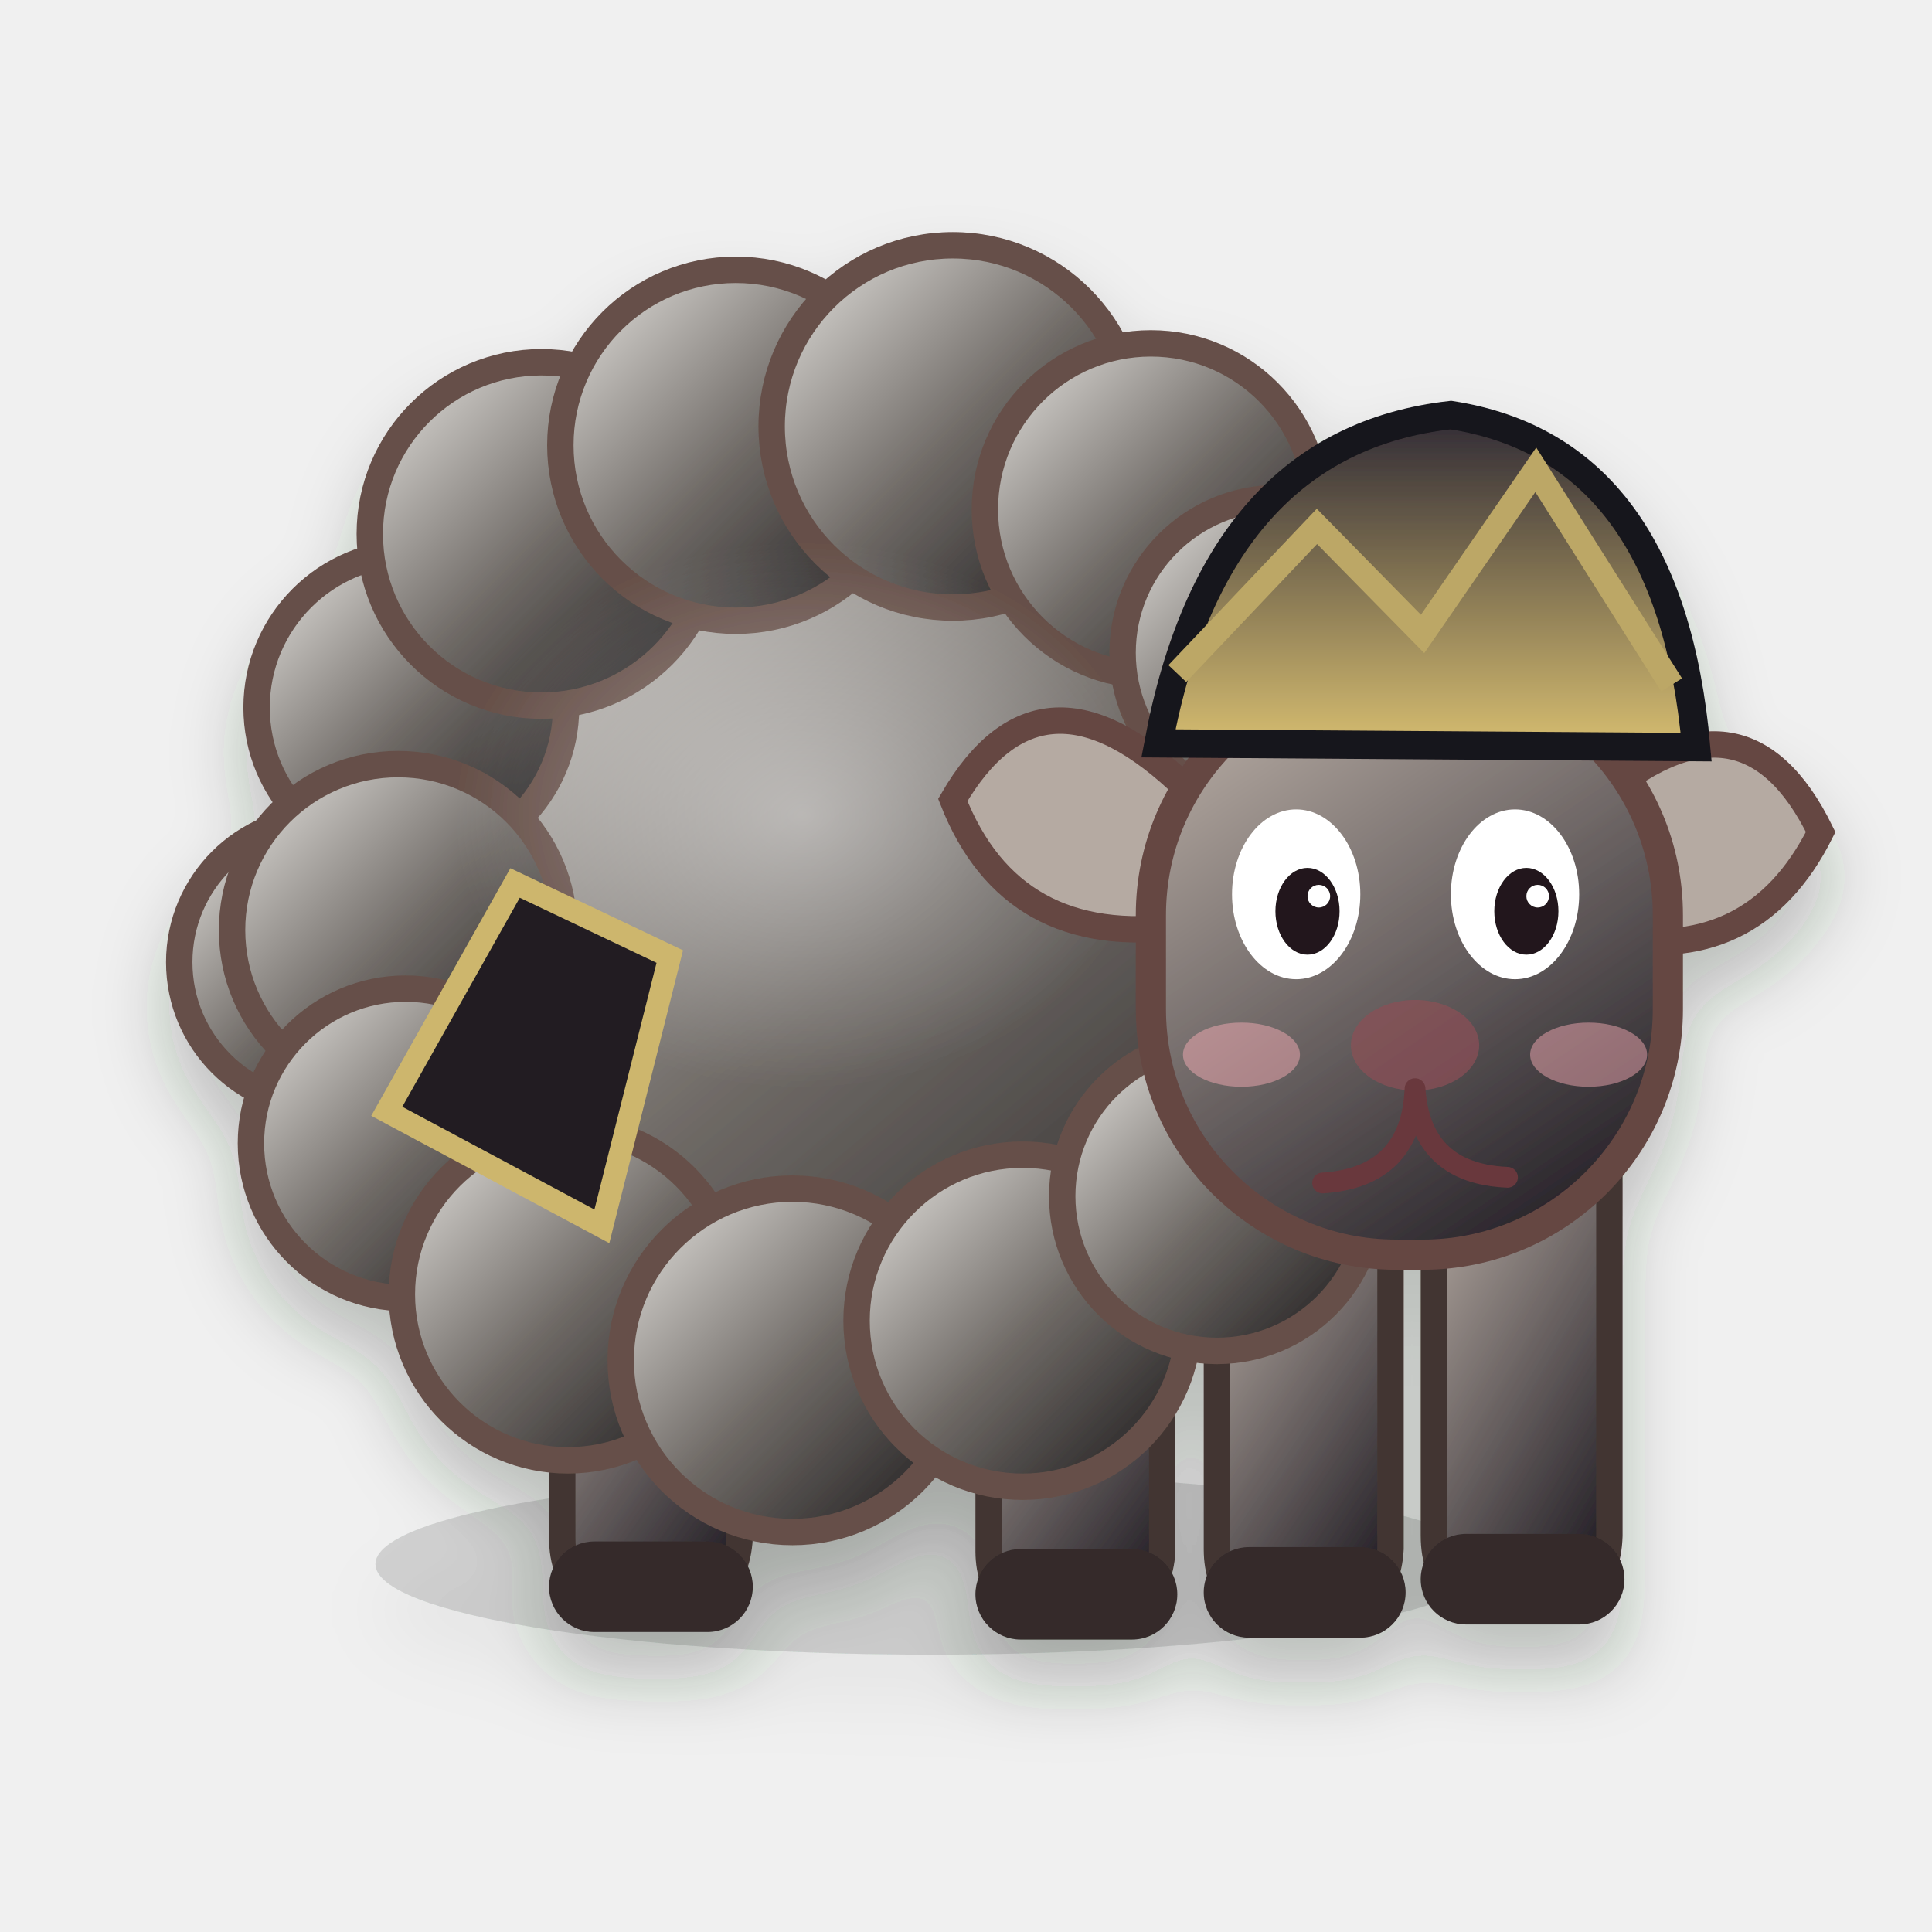
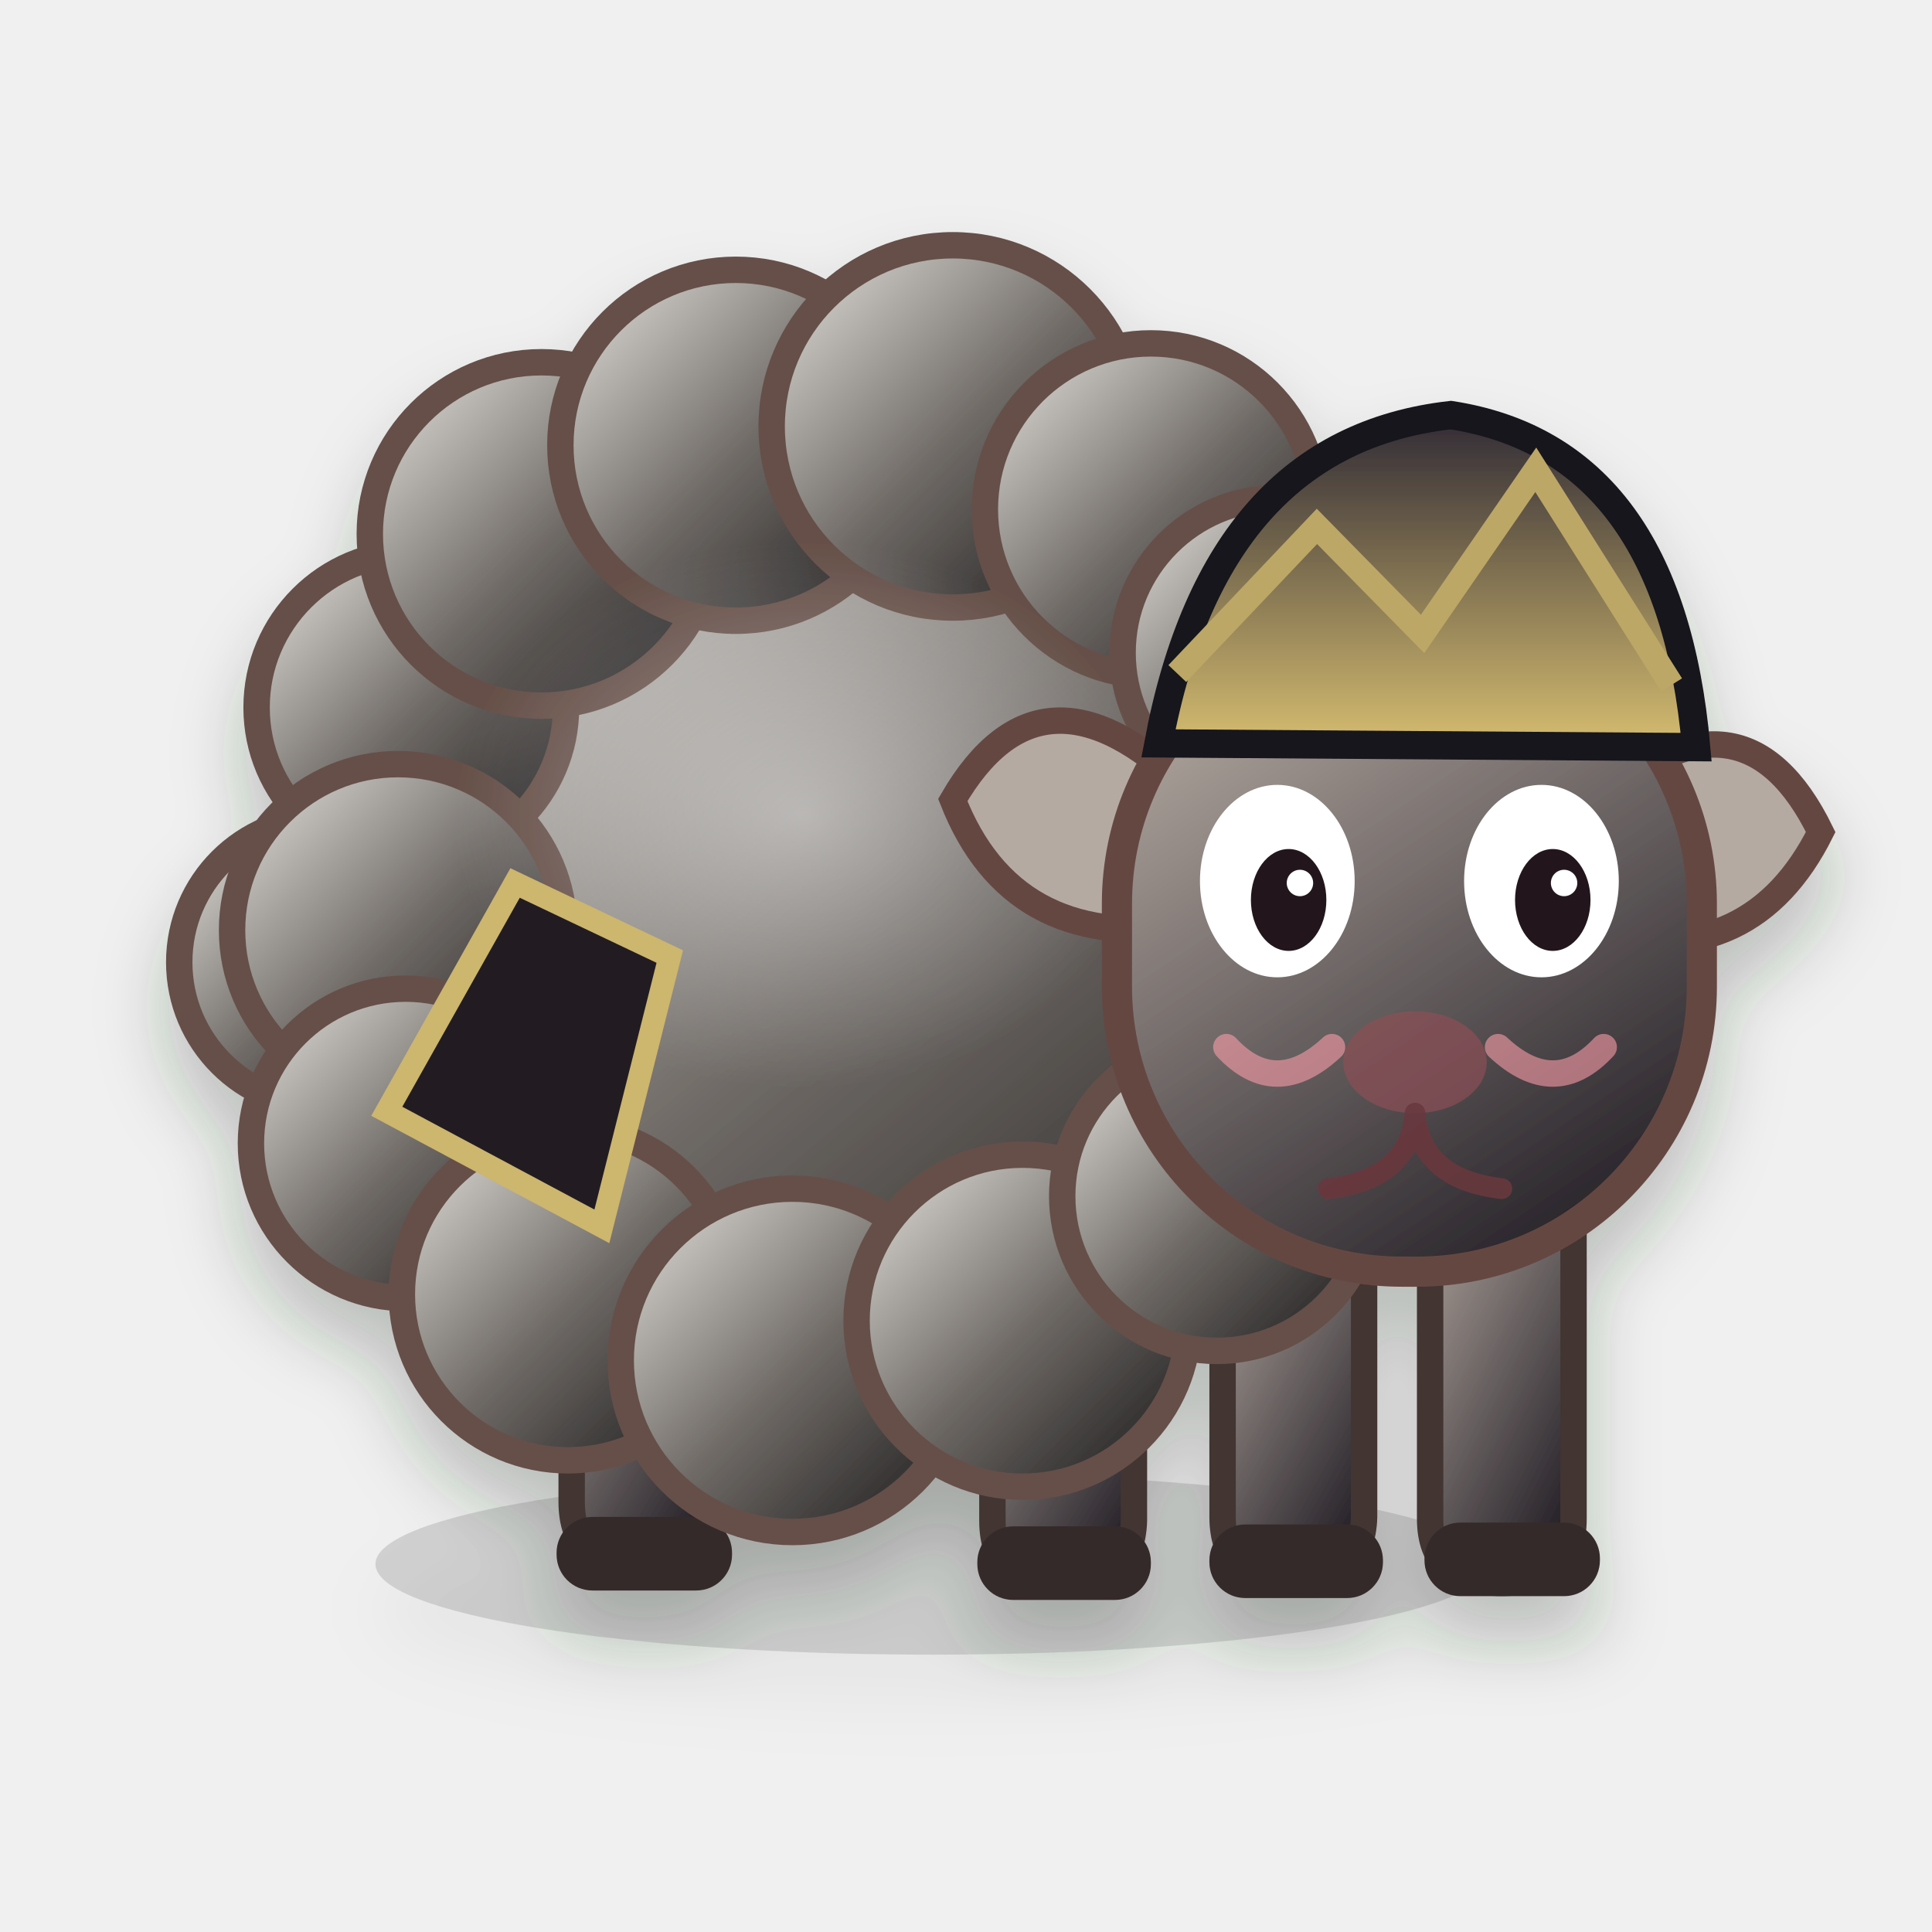
<svg xmlns="http://www.w3.org/2000/svg" width="1024" height="1024" viewBox="0 0 1024 1024" role="img" aria-labelledby="title-12">
  <defs>
    <linearGradient id="fur" x1="0" y1="0" x2="1" y2="1">
      <stop stop-color="#e8e6e2" />
      <stop offset=".52" stop-color="#6f6a66" />
      <stop offset="1" stop-color="#171517" />
    </linearGradient>
    <linearGradient id="face" x1=".2" y1="0" x2=".8" y2="1">
      <stop stop-color="#b5aaa2" />
      <stop offset="1" stop-color="#211d24" />
    </linearGradient>
    <linearGradient id="accent" x1="0" y1="0" x2="1" y2="1">
      <stop stop-color="#d6bd70" />
      <stop offset="1" stop-color="#302b35" />
    </linearGradient>
    <linearGradient id="accent2" x1="0" y1="0" x2="0" y2="1">
      <stop stop-color="#302b35" />
      <stop offset="1" stop-color="#d6bd70" />
    </linearGradient>
    <linearGradient id="rainbow">
      <stop stop-color="#ff6767" />
      <stop offset=".26" stop-color="#ffdc58" />
      <stop offset=".52" stop-color="#4dcf7b" />
      <stop offset=".76" stop-color="#5ba8ff" />
      <stop offset="1" stop-color="#cf76f4" />
    </linearGradient>
    <linearGradient id="aurora">
      <stop stop-color="#71f5e4" />
      <stop offset=".5" stop-color="#71bfff" />
      <stop offset="1" stop-color="#c181ff" />
    </linearGradient>
    <linearGradient id="galaxy">
      <stop stop-color="#151d4b" />
      <stop offset=".52" stop-color="#5441a8" />
      <stop offset="1" stop-color="#df65bc" />
    </linearGradient>
    <linearGradient id="ice" x1="0" y1="0" x2="1" y2="1">
      <stop stop-color="#fff" />
      <stop offset=".35" stop-color="#bcecff" />
      <stop offset=".7" stop-color="#8dbef7" />
      <stop offset="1" stop-color="#d7f8ff" />
    </linearGradient>
    <linearGradient id="nzstripe">
      <stop stop-color="#101820" />
      <stop offset=".45" stop-color="#101820" />
      <stop offset=".46" stop-color="#f6d35d" />
      <stop offset=".66" stop-color="#f6d35d" />
      <stop offset=".67" stop-color="#4eaa70" />
    </linearGradient>
    <radialGradient id="shine">
      <stop stop-color="#fff" stop-opacity=".75" />
      <stop offset="1" stop-color="#fff" stop-opacity="0" />
    </radialGradient>
    <filter id="shadow" x="-25%" y="-25%" width="150%" height="165%">
      <feDropShadow dx="0" dy="24" stdDeviation="18" flood-color="#243127" flood-opacity=".25" />
    </filter>
+     <style>
+       .sheep-body { transform-box: fill-box; transform-origin: 50% 100%; }
+       .sheep-body { animation: bodyFloat 1.15s ease-in-out infinite; }
+       .sheep-ear-left, .sheep-ear-right { transform-box: fill-box; transform-origin: 50% 100%; }
+       .sheep-ear-left { animation: earLeft 2.8s ease-in-out infinite; }
+       .sheep-ear-right { animation: earRight 3.1s ease-in-out infinite; }
+       .leg-front-a, .leg-back-a { transform-box: fill-box; transform-origin: 50% 8%; animation: legFront .58s ease-in-out infinite; }
+       .leg-front-b, .leg-back-b { transform-box: fill-box; transform-origin: 50% 8%; animation: legBack .58s ease-in-out infinite; animation-delay: 0.28s; }
+       .blink-line, .surprised-mouth { animation-delay: 1.87s; }
+       @keyframes bodyFloat { 0%, 100% { transform: translateY(0); } 45% { transform: translateY(-4px); } 70% { transform: translateY(1px); } }
+       @keyframes earLeft { 0%, 100% { transform: rotate(-7deg); } 48% { transform: rotate(3deg); } 56% { transform: rotate(-1deg); } }
+       @keyframes earRight { 0%, 100% { transform: rotate(8deg); } 52% { transform: rotate(-4deg); } 60% { transform: rotate(1deg); } }
+       @keyframes legFront { 0%, 100% { transform: rotate(7deg) translateY(0); } 45% { transform: rotate(-9deg) translateY(-4px); } 70% { transform: rotate(2deg) translateY(1px); } }
+       @keyframes legBack { 0%, 100% { transform: rotate(-8deg) translateY(0); } 45% { transform: rotate(9deg) translateY(-4px); } 70% { transform: rotate(-2deg) translateY(1px); } }
+     </style>
  </defs>
  <g filter="url(#shadow)">
    <ellipse cx="494" cy="829" rx="295" ry="48" fill="#243127" opacity=".16" />
    <g stroke="#433632" stroke-width="14" stroke-linejoin="round">
-       <path d="M298 630v185q0 39 46 39t48-39V640" fill="url(#face)" />
-       <path d="M524 653v169q0 37 45 37t47-37V649" fill="url(#face)" />
-       <path d="M645 638v183q0 38 45 38t47-38V629" fill="url(#face)" />
-       <path d="M760 607v207q0 39 46 39t47-39V591" fill="url(#face)" />
+       <g class="leg-front-a">
+         <path d="M303 620v176q0 34 37 34t38-34V626" fill="url(#face)" />
+       </g>
+       <g class="leg-back-a">
+         <path d="M526 638v168q0 34 37 34t38-34V638" fill="url(#face)" />
+       </g>
+       <g class="leg-front-b">
+         <path d="M648 625v179q0 34 37 34t38-34V617" fill="url(#face)" />
+       </g>
+       <g class="leg-back-b">
+         <path d="M758 600v205q0 34 38 34t38-34V586" fill="url(#face)" />
+       </g>
    </g>
    <g fill="#342b2b">
-       <rect x="291" y="817" width="108" height="48" rx="24" />
-       <rect x="517" y="821" width="107" height="48" rx="24" />
-       <rect x="638" y="820" width="107" height="48" rx="24" />
-       <rect x="753" y="813" width="108" height="48" rx="24" />
+       <rect x="295" y="804" width="93" height="39" rx="19" />
+       <rect x="518" y="809" width="92" height="39" rx="19" />
+       <rect x="641" y="808" width="92" height="39" rx="19" />
+       <rect x="755" y="807" width="93" height="39" rx="19" />
    </g>
-     <circle cx="171" cy="510" r="76" fill="url(#fur)" stroke="#665049" stroke-width="14" />
-     <ellipse cx="448" cy="505" rx="290" ry="244" fill="url(#fur)" stroke="#665049" stroke-width="16" />
-     <g fill="url(#fur)" stroke="#665049" stroke-width="14">
-       <circle cx="218" cy="375" r="82" />
-       <circle cx="287" cy="283" r="91" />
-       <circle cx="390" cy="236" r="93" />
-       <circle cx="505" cy="226" r="96" />
-       <circle cx="610" cy="270" r="88" />
-       <circle cx="677" cy="346" r="82" />
-       <circle cx="211" cy="493" r="88" />
-       <circle cx="215" cy="606" r="82" />
-       <circle cx="301" cy="686" r="88" />
-       <circle cx="420" cy="721" r="91" />
-       <circle cx="542" cy="700" r="88" />
-       <circle cx="645" cy="634" r="82" />
+     <g class="sheep-body">
+       <circle cx="171" cy="510" r="76" fill="url(#fur)" stroke="#665049" stroke-width="14" />
+       <ellipse cx="448" cy="505" rx="290" ry="244" fill="url(#fur)" stroke="#665049" stroke-width="16" />
+       <g fill="url(#fur)" stroke="#665049" stroke-width="14">
+         <circle cx="218" cy="375" r="82" />
+         <circle cx="287" cy="283" r="91" />
+         <circle cx="390" cy="236" r="93" />
+         <circle cx="505" cy="226" r="96" />
+         <circle cx="610" cy="270" r="88" />
+         <circle cx="677" cy="346" r="82" />
+         <circle cx="211" cy="493" r="88" />
+         <circle cx="215" cy="606" r="82" />
+         <circle cx="301" cy="686" r="88" />
+         <circle cx="420" cy="721" r="91" />
+         <circle cx="542" cy="700" r="88" />
+         <circle cx="645" cy="634" r="82" />
+       </g>
+       <ellipse cx="425" cy="432" rx="183" ry="145" fill="url(#shine)" opacity=".55" />
+       <path class="sheep-ear-left" d="M629 418q-77-75-124 6 31 79 121 67z" fill="#b5aaa2" stroke="#654743" stroke-width="14" />
+       <path class="sheep-ear-right" d="M846 425q78-68 119 16-36 72-116 55z" fill="#b5aaa2" stroke="#654743" stroke-width="14" />
+       <rect x="592" y="328" width="310" height="346" rx="151" fill="url(#face)" stroke="#654743" stroke-width="16" />
+       <ellipse cx="677" cy="467" rx="41" ry="51" fill="#fff" />
+       <ellipse cx="817" cy="467" rx="41" ry="51" fill="#fff" />
+       <ellipse cx="683" cy="477" rx="20" ry="27" fill="#21191b">
+         <animate attributeName="cx" values="683;690;683;677;683" dur="3.7s" repeatCount="indefinite" />
+       </ellipse>
+       <ellipse cx="823" cy="477" rx="20" ry="27" fill="#21191b">
+         <animate attributeName="cx" values="823;830;823;817;823" dur="3.7s" repeatCount="indefinite" />
+       </ellipse>
+       <circle cx="689" cy="468" r="7" fill="#fff" />
+       <circle cx="829" cy="468" r="7" fill="#fff" />
+       <path class="blink-line" d="M641 477q36 24 72 0M781 477q36 24 72 0" fill="none" stroke="#211d24" stroke-width="14" stroke-linecap="round" opacity="0">
+         <animate attributeName="opacity" values="0;0;1;1;0;0" keyTimes="0;.39;.43;.48;.53;1" dur="4.9s" repeatCount="indefinite" />
+       </path>
+       <ellipse cx="750" cy="563" rx="38" ry="27" fill="#8b4f56" opacity=".7" />
+       <path d="M750 590q-3 35-46 40m46-40q3 35 46 40" fill="none" stroke="#69383d" stroke-width="11" stroke-linecap="round" opacity=".88">
+         <animate attributeName="opacity" values=".88;.88;0;0;.88;.88" keyTimes="0;.39;.43;.48;.53;1" dur="5.9s" repeatCount="indefinite" />
+       </path>
+       <ellipse class="surprised-mouth" cx="750" cy="604" rx="25" ry="32" fill="#69383d" opacity="0">
+         <animate attributeName="opacity" values="0;0;1;1;0;0" keyTimes="0;.39;.43;.48;.53;1" dur="5.9s" repeatCount="indefinite" />
+       </ellipse>
+       <path d="M706 555q-30 28-56 0M794 555q30 28 56 0" fill="none" stroke="#ff9eaa" stroke-width="14" stroke-linecap="round" opacity=".58" />
+       <path d="M614 394q30-160 155-174 116 18 130 176z" fill="url(#accent2)" stroke="#17151a" stroke-width="15" />
+       <path d="M624 357l74-78 56 57 60-87 72 114" fill="none" stroke="#bca766" stroke-width="13" />
+       <path d="M205 589l68-121 82 39-36 143z" fill="#211e24" stroke="#cdb66d" stroke-width="12" />
    </g>
-     <ellipse cx="425" cy="432" rx="183" ry="145" fill="url(#shine)" opacity=".55" />
-     <path d="M629 418q-77-75-124 6 31 79 121 67z" fill="#b5aaa2" stroke="#654743" stroke-width="14" />
-     <path d="M846 425q78-68 119 16-36 72-116 55z" fill="#b5aaa2" stroke="#654743" stroke-width="14" />
-     <rect x="610" y="355" width="274" height="310" rx="130" fill="url(#face)" stroke="#654743" stroke-width="16" />
-     <ellipse cx="687" cy="474" rx="34" ry="45" fill="#fff" />
-     <ellipse cx="803" cy="474" rx="34" ry="45" fill="#fff" />
-     <ellipse cx="693" cy="483" rx="17" ry="23" fill="#21191b" />
-     <ellipse cx="809" cy="483" rx="17" ry="23" fill="#21191b" />
-     <circle cx="699" cy="475" r="6" fill="#fff" />
-     <circle cx="815" cy="475" r="6" fill="#fff" />
-     <ellipse cx="750" cy="554" rx="34" ry="24" fill="#8b4f56" opacity=".72" />
-     <path d="M750 577q-2 47-49 50m49-50q3 45 49 47" fill="none" stroke="#69383d" stroke-width="11" stroke-linecap="round" />
-     <ellipse cx="658" cy="559" rx="31" ry="17" fill="#ffb1bb" opacity=".45" />
-     <ellipse cx="842" cy="559" rx="31" ry="17" fill="#ffb1bb" opacity=".45" />
-     <path d="M614 394q30-160 155-174 116 18 130 176z" fill="url(#accent2)" stroke="#17151a" stroke-width="15" />
-     <path d="M624 357l74-78 56 57 60-87 72 114" fill="none" stroke="#bca766" stroke-width="13" />
-     <path d="M205 589l68-121 82 39-36 143z" fill="#211e24" stroke="#cdb66d" stroke-width="12" />
  </g>
</svg>
